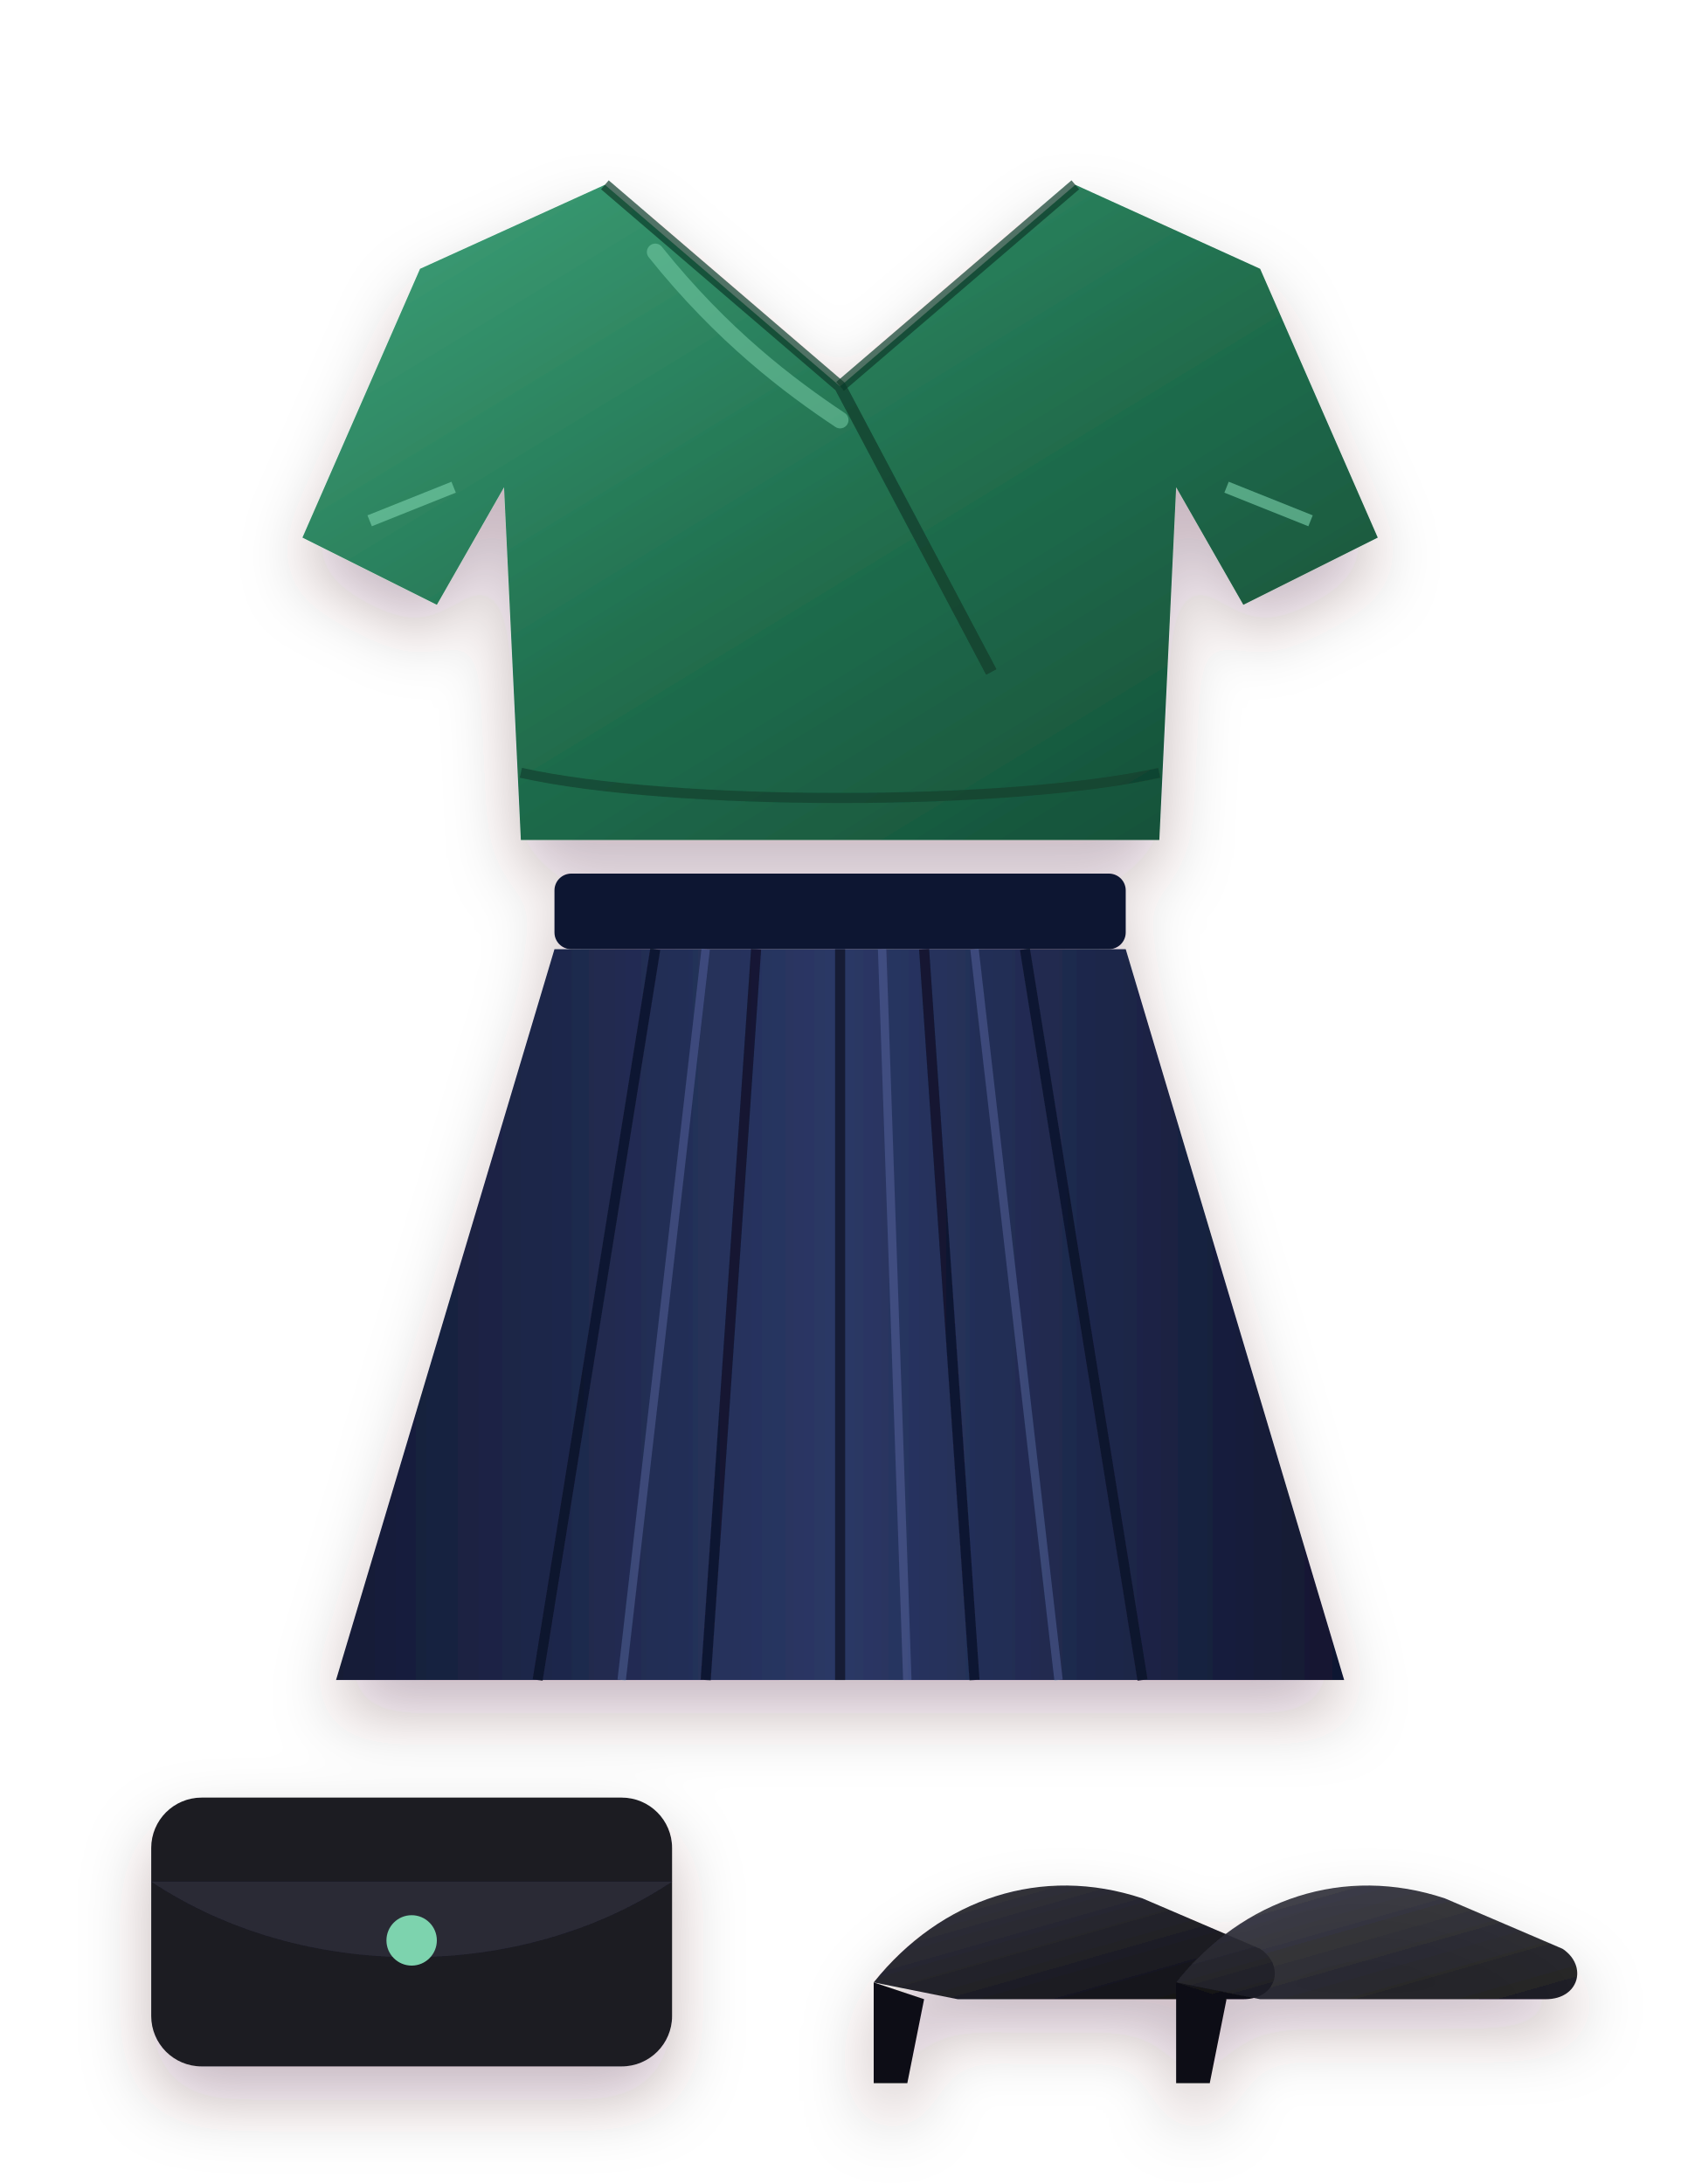
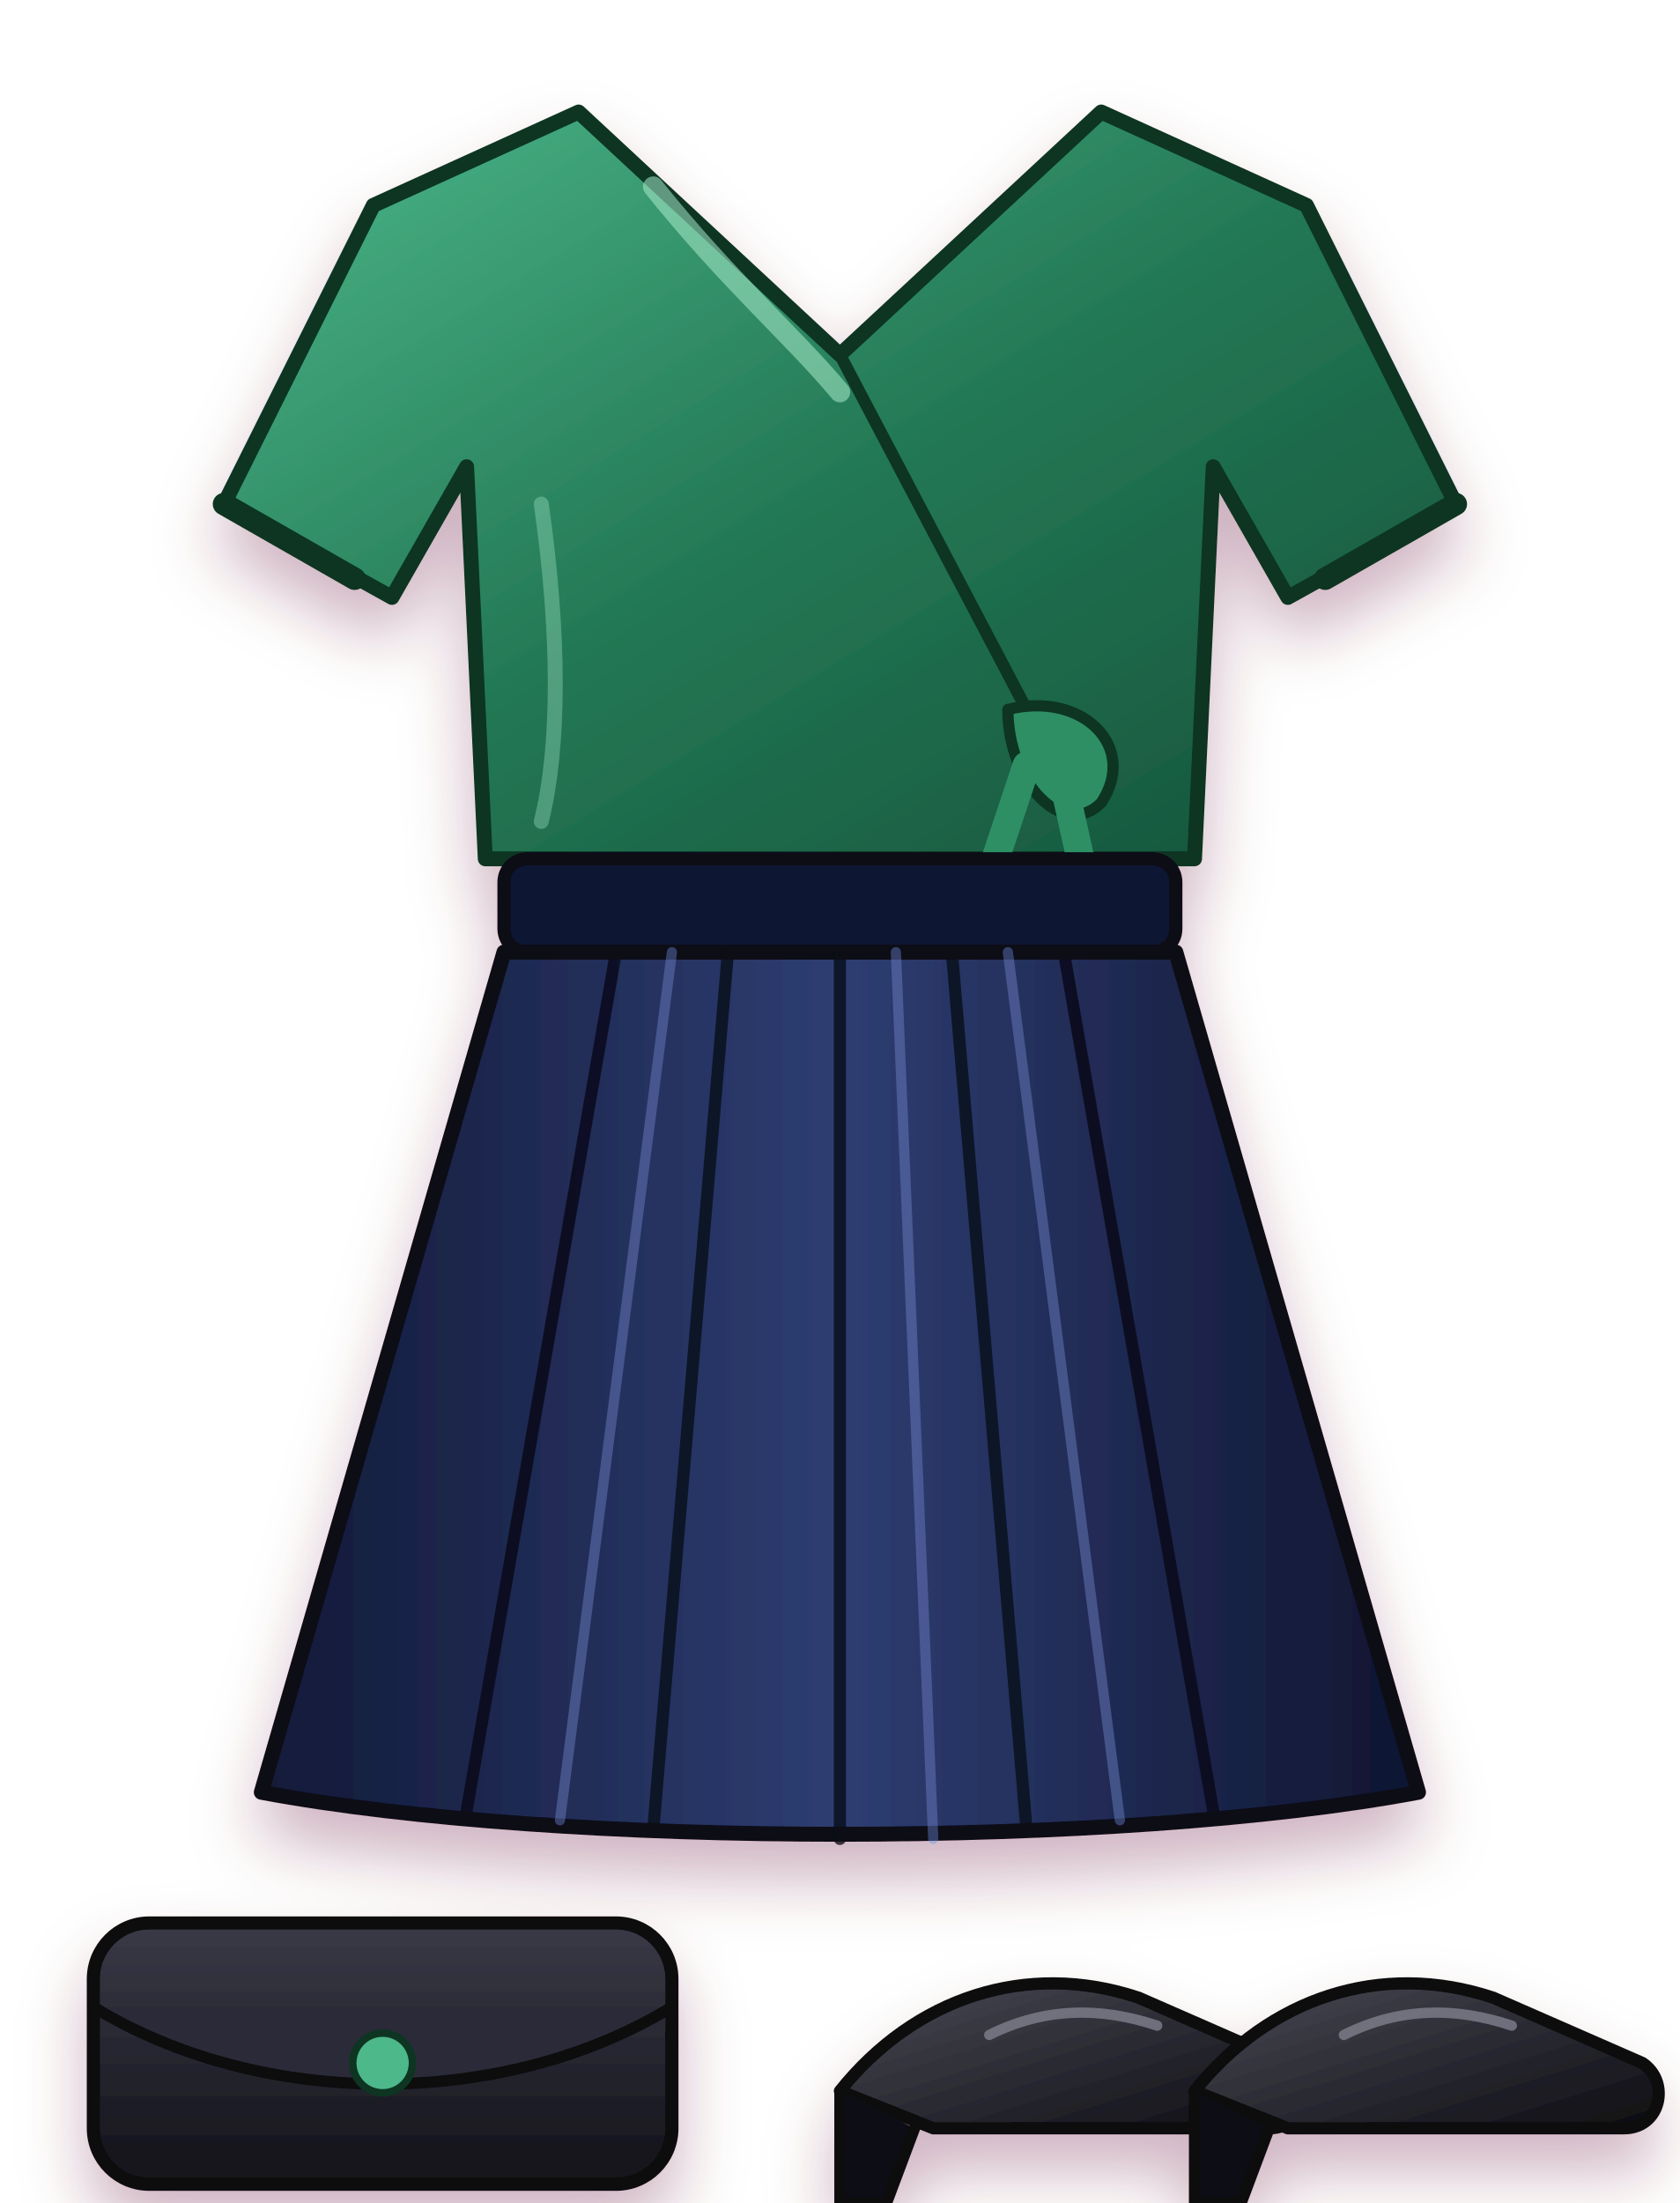
- <svg xmlns="http://www.w3.org/2000/svg" viewBox="0 0 200 260" fill="none">
+ <svg xmlns="http://www.w3.org/2000/svg" viewBox="10 8 180 236" fill="none">
  <defs>
    <linearGradient id="bSilk" x1="0" y1="0" x2="1" y2="1">
-       <stop offset="0" stop-color="#3FA37A" />
-       <stop offset="0.5" stop-color="#21704F" />
-       <stop offset="1" stop-color="#134A34" />
+       <stop offset="0" stop-color="#4DB88A" />
+       <stop offset="0.5" stop-color="#237854" />
+       <stop offset="1" stop-color="#14503A" />
    </linearGradient>
    <linearGradient id="bSkirt" x1="0" y1="0" x2="1" y2="0">
-       <stop offset="0" stop-color="#141B36" />
-       <stop offset="0.5" stop-color="#2B3866" />
-       <stop offset="1" stop-color="#111730" />
+       <stop offset="0" stop-color="#121A38" />
+       <stop offset="0.5" stop-color="#2E3D72" />
+       <stop offset="1" stop-color="#0F1530" />
    </linearGradient>
    <linearGradient id="bShoe" x1="0" y1="0" x2="1" y2="1">
-       <stop offset="0" stop-color="#3A3A44" />
+       <stop offset="0" stop-color="#4A4A56" />
      <stop offset="1" stop-color="#0D0D12" />
    </linearGradient>
+     <linearGradient id="bBag" x1="0" y1="0" x2="0" y2="1">
+       <stop offset="0" stop-color="#3A3A48" />
+       <stop offset="1" stop-color="#121218" />
+     </linearGradient>
    <filter id="bShadow" x="-20%" y="-10%" width="140%" height="130%">
-       <feDropShadow dx="0" dy="4" stdDeviation="4" flood-color="#3A0A24" flood-opacity="0.28" />
+       <feDropShadow dx="0" dy="4" stdDeviation="3.5" flood-color="#5A1030" flood-opacity="0.3" />
    </filter>
  </defs>
-   <g filter="url(#bShadow)">
-     <path d="M72 22 L100 46 L128 22 L150 32 L164 64 L148 72 L140 58 L138 100 L62 100 L60 58 L52 72 L36 64 L50 32 Z" fill="url(#bSilk)" />
-     <path d="M72 22 L100 46 L118 80" stroke="#0E3B29" stroke-width="1.4" opacity="0.7" />
-     <path d="M128 22 L100 46" stroke="#0E3B29" stroke-width="1.4" opacity="0.7" />
-     <path d="M78 30 C86 40 94 46 100 50" stroke="#7DD3AE" stroke-width="2" opacity="0.5" stroke-linecap="round" />
-     <path d="M62 92 C80 96 120 96 138 92" stroke="#0E3B29" stroke-width="1.2" opacity="0.6" />
-     <path d="M44 62 L54 58 M156 62 L146 58" stroke="#7DD3AE" stroke-width="1.4" opacity="0.6" />
-     <rect x="66" y="104" width="68" height="9" rx="2" fill="#0F1530" />
-     <path d="M66 113 L134 113 L160 200 L40 200 Z" fill="url(#bSkirt)" />
-     <g stroke="#0B1026" stroke-width="1.2" opacity="0.75">
-       <path d="M78 113 L64 200 M90 113 L84 200 M100 113 L100 200 M110 113 L116 200 M122 113 L136 200" />
+   <g filter="url(#bShadow)" stroke-linejoin="round" stroke-linecap="round">
+     <path d="M72 20 L100 46 L128 20 L150 30 L166 62 L148 72 L140 58 L138 100 L62 100 L60 58 L52 72 L34 62 L50 30 Z" fill="url(#bSilk)" stroke="#0B3424" stroke-width="1.6" />
+     <path d="M72 20 L100 46 L120 84" stroke="#0B3424" stroke-width="1.3" />
+     <path d="M128 20 L100 46" stroke="#0B3424" stroke-width="1.3" />
+     <path d="M80 28 C88 38 95 44 100 50" stroke="#A8EBCB" stroke-width="2.2" opacity="0.55" />
+     <path d="M68 62 C70 76 70 88 68 96" stroke="#A8EBCB" stroke-width="1.6" opacity="0.35" />
+     <path d="M34 62 L48 70 M166 62 L152 70" stroke="#0B3424" stroke-width="2.4" />
+     <path d="M118 84 C126 82 132 88 128 94 C124 98 118 92 118 84 Z" fill="#2E8F65" stroke="#0B3424" stroke-width="1.2" />
+     <path d="M120 90 L114 108 M124 92 L128 110" stroke="#2E8F65" stroke-width="3" />
+     <rect x="64" y="100" width="72" height="10" rx="2.5" fill="#0F1530" stroke="#070A18" stroke-width="1.4" />
+     <path d="M64 110 L136 110 L162 200 C130 206 70 206 38 200 Z" fill="url(#bSkirt)" stroke="#070A18" stroke-width="1.6" />
+     <g stroke="#070A18" stroke-width="1.3" opacity="0.8">
+       <path d="M76 110 L60 202 M88 110 L80 204 M100 110 L100 205 M112 110 L120 204 M124 110 L140 202" />
    </g>
-     <g stroke="#5A6AA6" stroke-width="1" opacity="0.45">
-       <path d="M84 113 L74 200 M105 113 L108 200 M116 113 L126 200" />
+     <g stroke="#6F82C8" stroke-width="1.1" opacity="0.45">
+       <path d="M82 110 L70 203 M106 110 L110 205 M118 110 L130 203" />
    </g>
-     <path d="M104 236 C112 226 124 222 136 226 L150 232 C153 234 152 238 148 238 L114 238 Z" fill="url(#bShoe)" />
-     <path d="M104 236 L104 248 L108 248 L110 238" fill="#0D0D12" />
-     <path d="M140 236 C148 226 160 222 172 226 L186 232 C189 234 188 238 184 238 L150 238 Z" fill="url(#bShoe)" opacity="0.92" />
-     <path d="M140 236 L140 248 L144 248 L146 238" fill="#0D0D12" />
-     <rect x="18" y="214" width="62" height="32" rx="6" fill="#1B1B24" />
-     <path d="M18 224 C36 236 62 236 80 224" fill="#2A2A36" />
-     <circle cx="49" cy="231" r="3" fill="#7DD3AE" />
+     <rect x="20" y="214" width="62" height="28" rx="6" fill="url(#bBag)" stroke="#07070B" stroke-width="1.4" />
+     <path d="M20 223 C38 234 64 234 82 223" fill="#2C2C38" stroke="#07070B" stroke-width="1.2" />
+     <circle cx="51" cy="229" r="3.2" fill="#4DB88A" stroke="#0B3424" stroke-width="0.8" />
+     <path d="M100 232 C108 222 120 218 132 222 L148 229 C151 231 150 236 146 236 L110 236 Z" fill="url(#bShoe)" stroke="#07070B" stroke-width="1.3" />
+     <path d="M100 232 L100 244 L105 244 L108 236" fill="#0D0D12" stroke="#07070B" stroke-width="1.2" />
+     <path d="M116 226 C122 223 128 223 134 225" stroke="#8A8A98" stroke-width="1.1" opacity="0.7" />
+     <path d="M138 232 C146 222 158 218 170 222 L186 229 C189 231 188 236 184 236 L148 236 Z" fill="url(#bShoe)" stroke="#07070B" stroke-width="1.3" />
+     <path d="M138 232 L138 244 L143 244 L146 236" fill="#0D0D12" stroke="#07070B" stroke-width="1.2" />
+     <path d="M154 226 C160 223 166 223 172 225" stroke="#8A8A98" stroke-width="1.1" opacity="0.7" />
  </g>
</svg>
